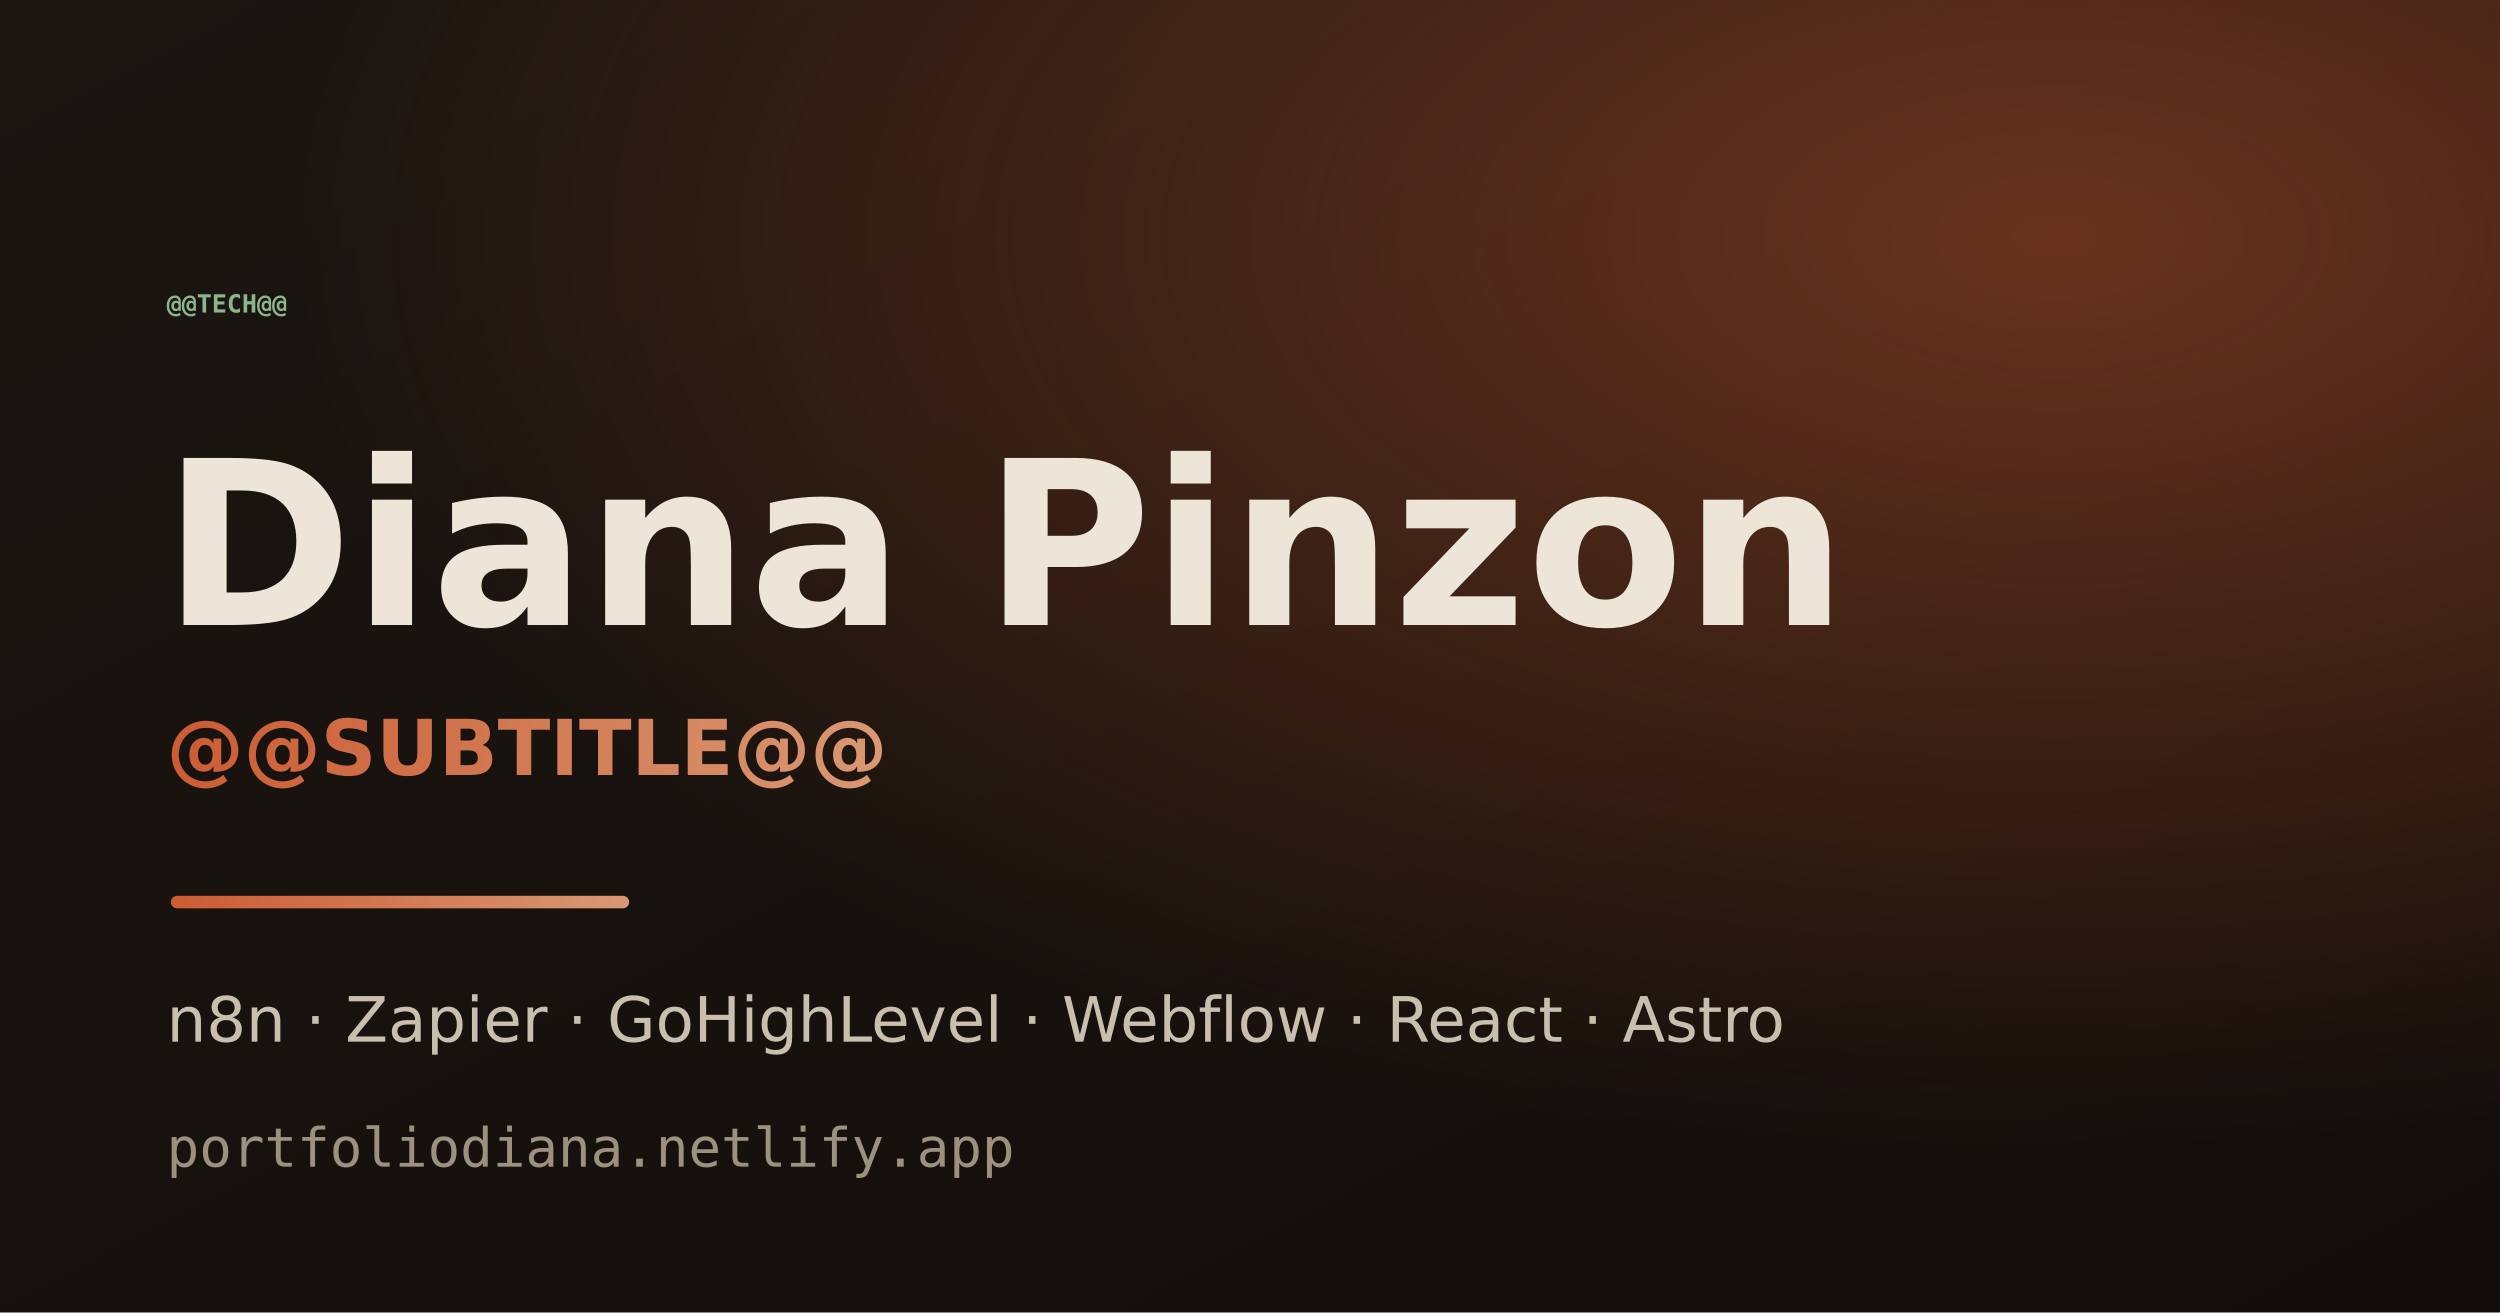
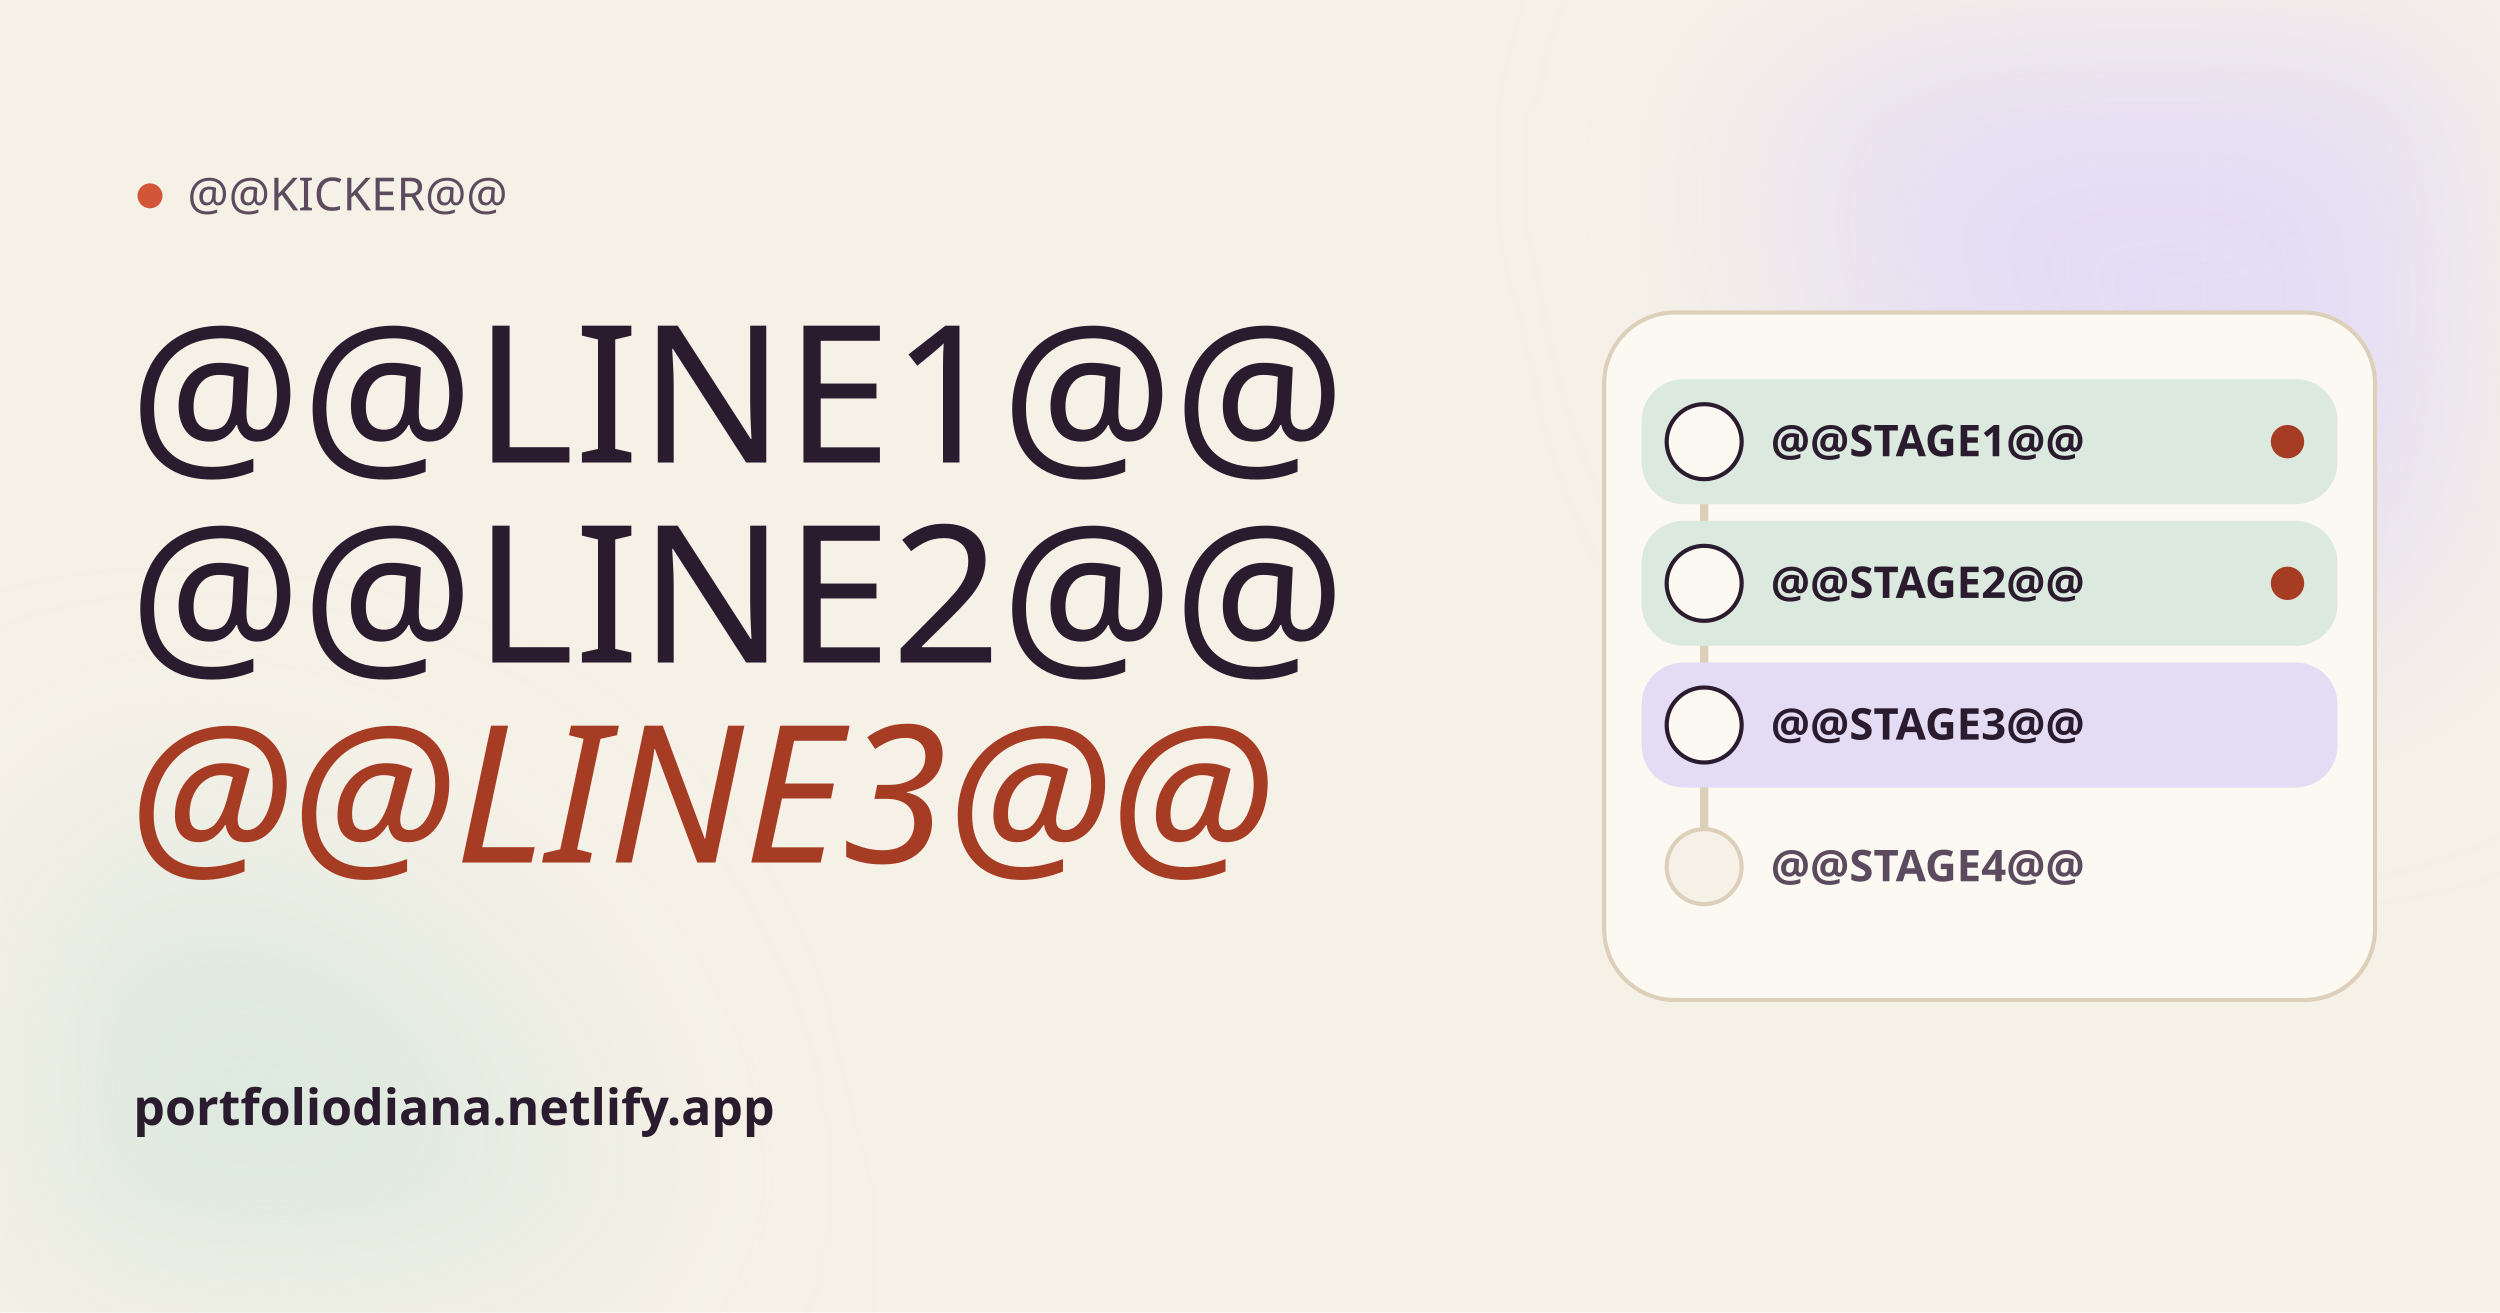
<svg xmlns="http://www.w3.org/2000/svg" width="1200" height="630" viewBox="0 0 1200 630">
  <defs>
-     <linearGradient id="bg" x1="0" y1="0" x2="1" y2="1">
-       <stop offset="0" stop-color="#1c1611" />
-       <stop offset="1" stop-color="#120d0a" />
-     </linearGradient>
-     <radialGradient id="glow" cx="0.82" cy="0.18" r="0.7">
-       <stop offset="0" stop-color="#cc5c33" stop-opacity="0.45" />
-       <stop offset="1" stop-color="#cc5c33" stop-opacity="0" />
-     </radialGradient>
-     <linearGradient id="accent" x1="0" y1="0" x2="1" y2="0">
-       <stop offset="0" stop-color="#cc5c33" />
-       <stop offset="1" stop-color="#d99873" />
-     </linearGradient>
+     <filter id="blur" x="-50%" y="-50%" width="200%" height="200%">
+       <feGaussianBlur stdDeviation="60" />
+     </filter>
  </defs>
-   <rect width="1200" height="630" fill="url(#bg)" />
-   <rect width="1200" height="630" fill="url(#glow)" />
-   <text x="80" y="150" font-family="DejaVu Sans Mono, monospace" font-size="@@TECH_SIZE@@" letter-spacing="@@TECH_SPACING@@" fill="#8db58d" font-weight="bold">@@TECH@@</text>
-   <text x="78" y="300" font-family="DejaVu Sans, sans-serif" font-size="110" fill="#ece5d8" font-weight="bold">Diana Pinzon</text>
-   <text x="80" y="372" font-family="DejaVu Sans, sans-serif" font-size="37" fill="url(#accent)" font-weight="bold">@@SUBTITLE@@</text>
-   <rect x="82" y="430" width="220" height="6" rx="3" fill="url(#accent)" />
-   <text x="80" y="500" font-family="DejaVu Sans, sans-serif" font-size="30" fill="#c9bfae">n8n · Zapier · GoHighLevel · Webflow · React · Astro</text>
-   <text x="80" y="560" font-family="DejaVu Sans Mono, monospace" font-size="26" fill="#9c917f">portfoliodiana.netlify.app</text>
+   <rect width="1200" height="630" fill="#F6F1E7" />
+   <circle cx="1080" cy="80" r="220" fill="#E4DCF5" filter="url(#blur)" />
+   <circle cx="80" cy="610" r="200" fill="#DCE9DF" filter="url(#blur)" />
+   <circle cx="72" cy="94" r="6" fill="#D2553A" />
+   <text x="90" y="101" font-family="Instrument Sans" font-weight="500" font-size="22" fill="#5C4B5F">@@KICKER@@</text>
+   <text x="62" y="222" font-family="Fraunces" font-weight="500" font-size="92" fill="#2A1B2E">@@LINE1@@</text>
+   <text x="62" y="318" font-family="Fraunces" font-weight="500" font-size="92" fill="#2A1B2E">@@LINE2@@</text>
+   <rect x="60" y="370" width="@@LINE3_WIDTH@@" height="30" fill="#E4DCF5" />
+   <text x="62" y="414" font-family="Fraunces" font-style="italic" font-weight="500" font-size="92" fill="#A63C24">@@LINE3@@</text>
+   <text x="64" y="540" font-family="Instrument Sans" font-weight="600" font-size="24" fill="#2A1B2E">portfoliodiana.netlify.app</text>
+   <rect x="770" y="150" width="370" height="330" rx="34" fill="#FCF9F3" stroke="#DDD0BA" stroke-width="2" />
+   <line x1="818" y1="210" x2="818" y2="420" stroke="#DDD0BA" stroke-width="4" stroke-linecap="round" />
+   <g font-family="Instrument Sans" font-size="21" fill="#2A1B2E">
+     <rect x="788" y="182" width="334" height="60" rx="20" fill="#DCE9DF" />
+     <circle cx="818" cy="212" r="18" fill="#FCF9F3" stroke="#2A1B2E" stroke-width="2" />
+     <text x="850" y="219" font-weight="600">@@STAGE1@@</text>
+     <rect x="788" y="250" width="334" height="60" rx="20" fill="#DCE9DF" />
+     <circle cx="818" cy="280" r="18" fill="#FCF9F3" stroke="#2A1B2E" stroke-width="2" />
+     <text x="850" y="287" font-weight="600">@@STAGE2@@</text>
+     <rect x="788" y="318" width="334" height="60" rx="20" fill="#E4DCF5" />
+     <circle cx="818" cy="348" r="18" fill="#FCF9F3" stroke="#2A1B2E" stroke-width="2" />
+     <text x="850" y="355" font-weight="600">@@STAGE3@@</text>
+     <rect x="788" y="386" width="334" height="60" rx="20" fill="none" />
+     <circle cx="818" cy="416" r="18" fill="#F6F1E7" stroke="#DDD0BA" stroke-width="2" />
+     <text x="850" y="423" font-weight="600" fill="#5C4B5F">@@STAGE4@@</text>
+   </g>
+   <circle cx="1098" cy="212" r="8" fill="#A63C24" />
+   <circle cx="1098" cy="280" r="8" fill="#A63C24" />
</svg>
